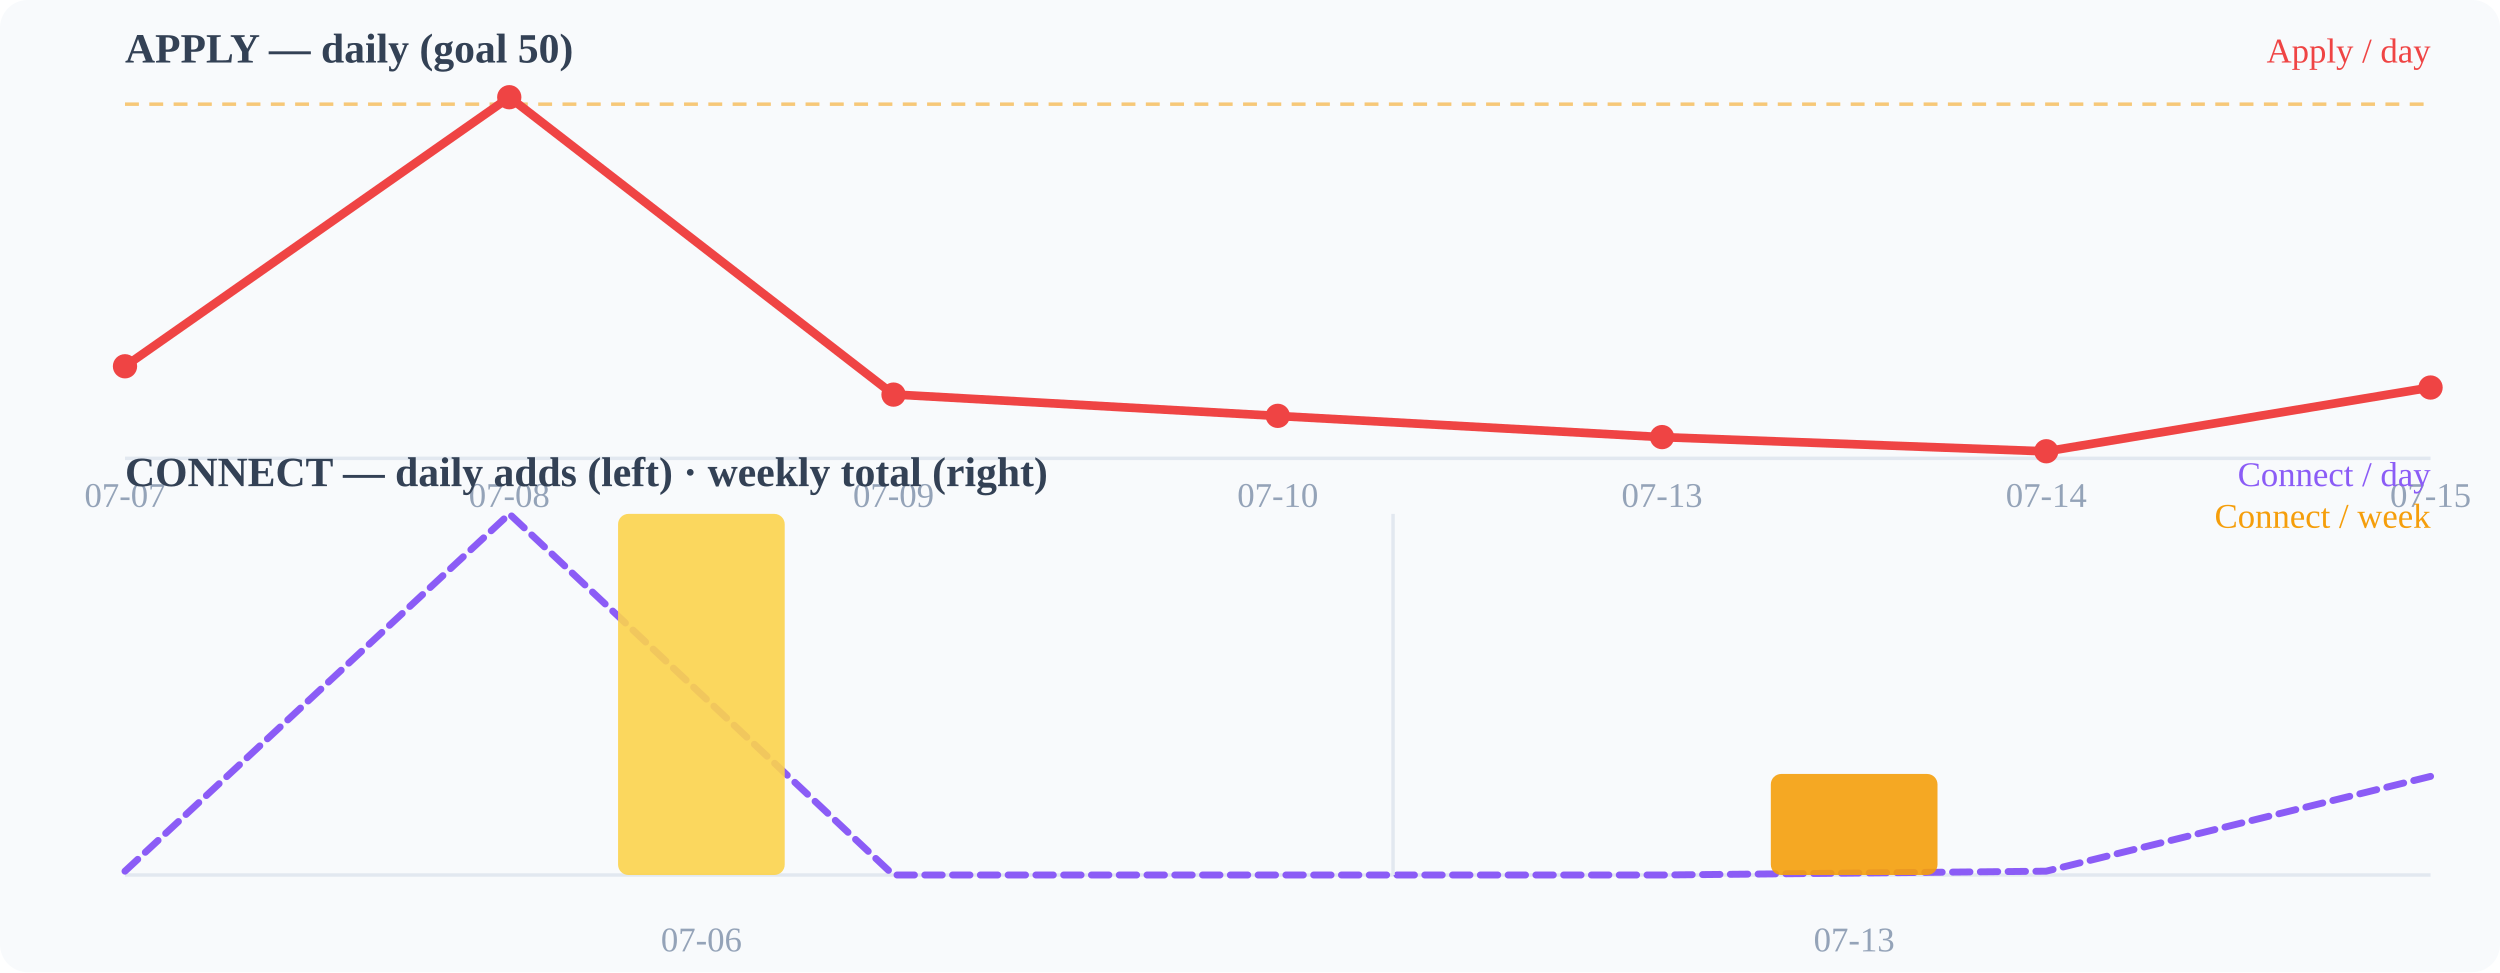
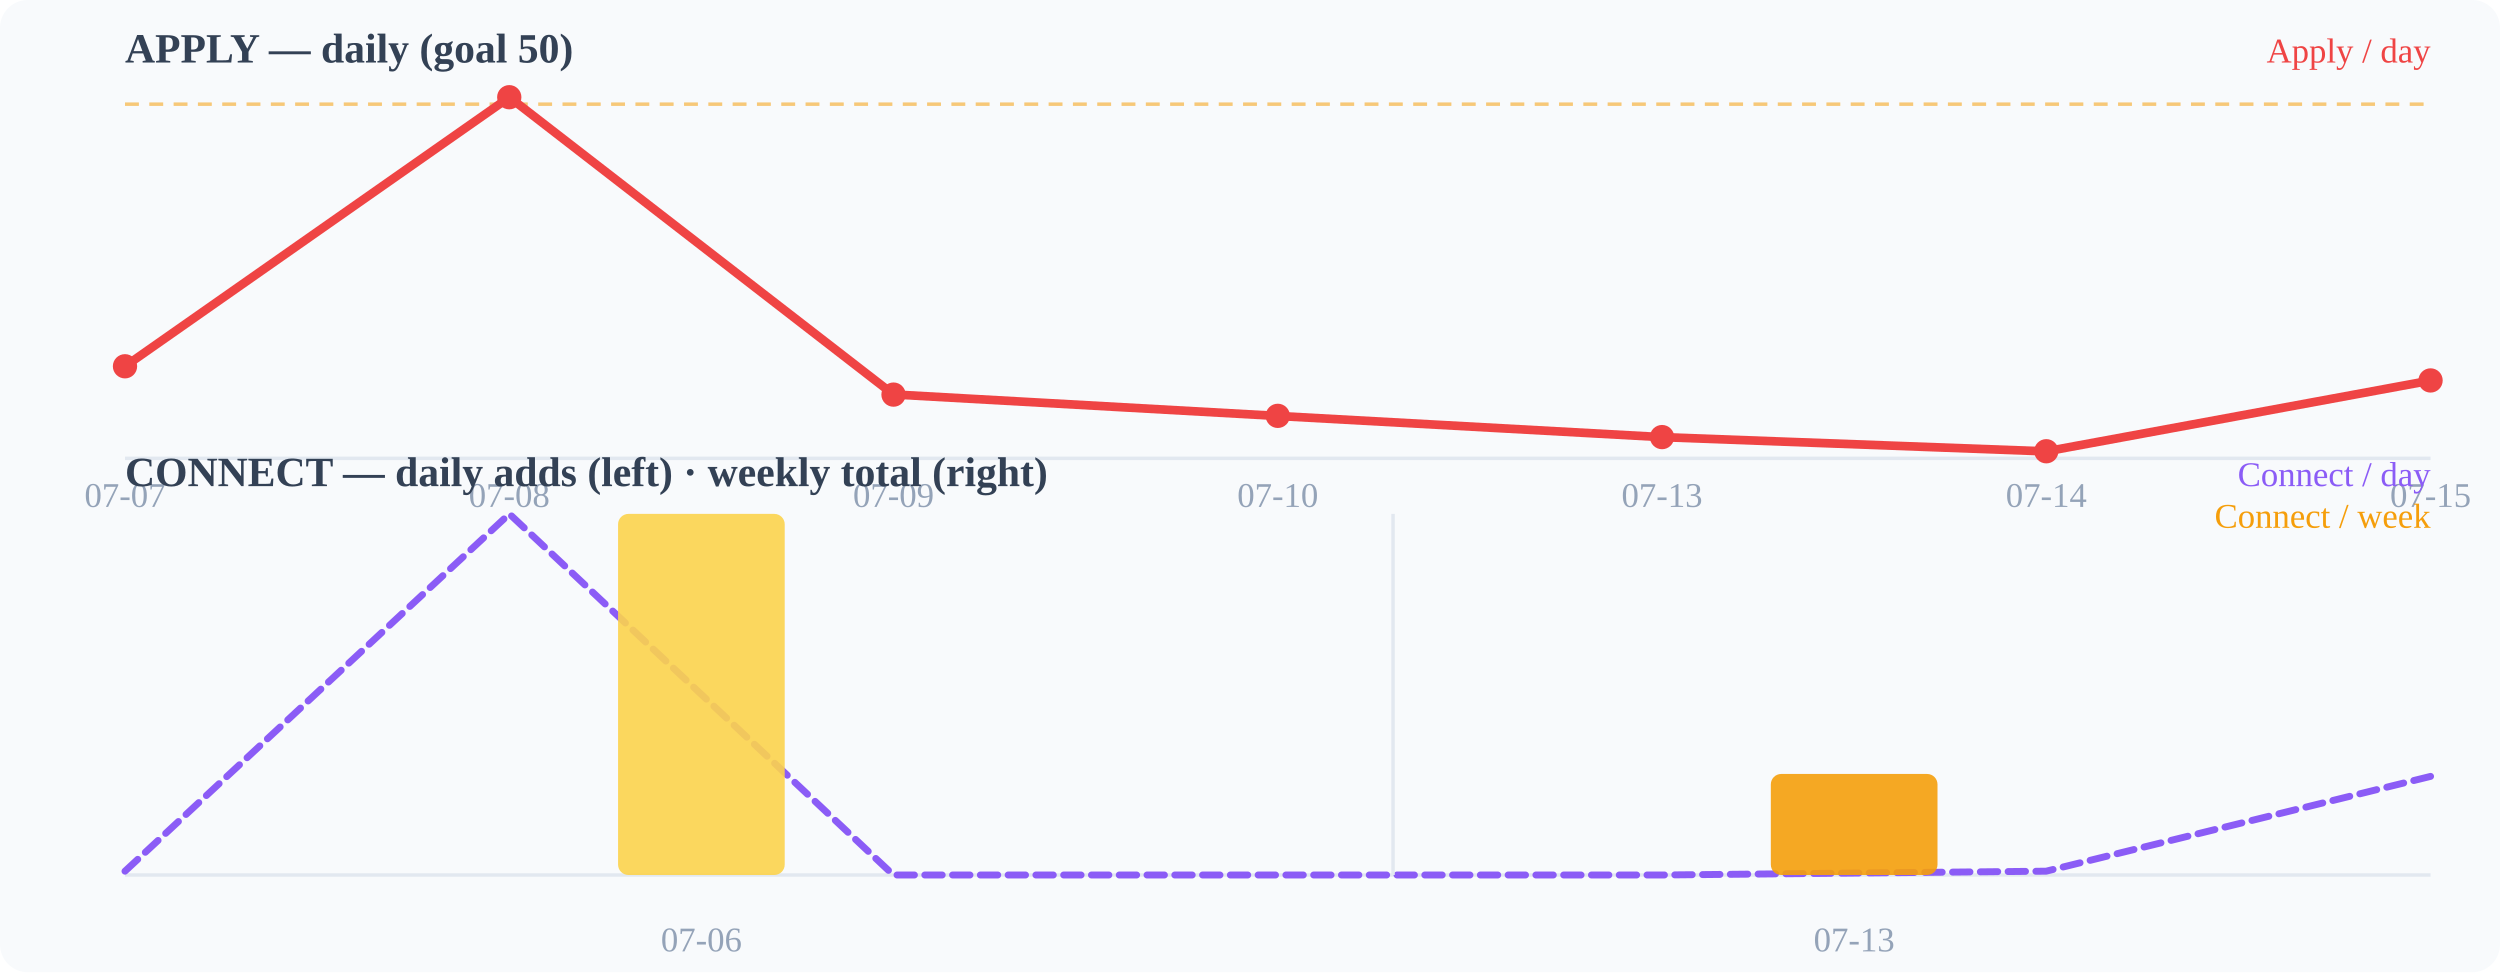
<svg xmlns="http://www.w3.org/2000/svg" width="720" height="280" viewBox="0 0 720 280">
  <rect width="720" height="280" fill="#f8fafc" rx="8" />
  <text x="36" y="18" font-size="12" font-weight="600" fill="#334155">APPLY — daily (goal 50)</text>
  <line x1="36" y1="132" x2="700" y2="132" stroke="#e2e8f0" stroke-width="1" />
  <line x1="36" y1="30.0" x2="700" y2="30.0" stroke="#f59e0b" stroke-width="1" stroke-dasharray="4 3" opacity="0.55" />
-   <polyline points="36.0,105.5 146.7,28.0 257.3,113.6 368.0,119.8 478.7,125.9 589.3,130.0 700.0,111.6" fill="none" stroke="#ef4444" stroke-width="2.5" stroke-linecap="round" stroke-linejoin="round" />
+   <polyline points="36.0,105.5 146.7,28.0 257.3,113.6 368.0,119.8 478.7,125.9 589.3,130.0 700.0,109.6" fill="none" stroke="#ef4444" stroke-width="2.5" stroke-linecap="round" stroke-linejoin="round" />
  <circle cx="36" cy="105.49" r="3.5" fill="#ef4444" />
  <circle cx="146.667" cy="28" r="3.5" fill="#ef4444" />
  <circle cx="257.333" cy="113.647" r="3.5" fill="#ef4444" />
  <circle cx="368" cy="119.765" r="3.5" fill="#ef4444" />
  <circle cx="478.667" cy="125.882" r="3.5" fill="#ef4444" />
  <circle cx="589.333" cy="129.961" r="3.5" fill="#ef4444" />
-   <circle cx="700" cy="111.608" r="3.5" fill="#ef4444" />
+   <circle cx="700" cy="109.569" r="3.5" fill="#ef4444" />
  <text x="36" y="146" font-size="10" fill="#94a3b8" text-anchor="middle">07-07</text>
  <text x="146.667" y="146" font-size="10" fill="#94a3b8" text-anchor="middle">07-08</text>
  <text x="257.333" y="146" font-size="10" fill="#94a3b8" text-anchor="middle">07-09</text>
  <text x="368" y="146" font-size="10" fill="#94a3b8" text-anchor="middle">07-10</text>
  <text x="478.667" y="146" font-size="10" fill="#94a3b8" text-anchor="middle">07-13</text>
  <text x="589.333" y="146" font-size="10" fill="#94a3b8" text-anchor="middle">07-14</text>
  <text x="700" y="146" font-size="10" fill="#94a3b8" text-anchor="middle">07-15</text>
  <text x="36" y="140" font-size="12" font-weight="600" fill="#334155">CONNECT — daily adds (left) · weekly total (right)</text>
  <line x1="36" y1="252" x2="700" y2="252" stroke="#e2e8f0" stroke-width="1" />
  <polyline points="36.0,250.9 146.7,148.0 257.3,252.0 368.0,252.0 478.7,252.0 589.3,250.9 700.0,223.6" fill="none" stroke="#8b5cf6" stroke-width="2" stroke-linecap="round" stroke-linejoin="round" stroke-dasharray="5 3" />
  <rect x="178.0" y="148.0" width="48" height="104.0" rx="3" fill="#fcd34d" opacity="0.9" />
  <rect x="510.0" y="222.9" width="48" height="29.1" rx="3" fill="#f59e0b" opacity="0.9" />
  <line x1="401.2" y1="148" x2="401.2" y2="252" stroke="#e2e8f0" stroke-width="1" />
  <text x="202" y="274" font-size="10" fill="#94a3b8" text-anchor="middle">07-06</text>
  <text x="534" y="274" font-size="10" fill="#94a3b8" text-anchor="middle">07-13</text>
  <text x="700" y="18" font-size="10" fill="#ef4444" text-anchor="end">Apply / day</text>
  <text x="700" y="140" font-size="10" fill="#8b5cf6" text-anchor="end">Connect / day</text>
  <text x="700" y="152" font-size="10" fill="#f59e0b" text-anchor="end">Connect / week</text>
</svg>
